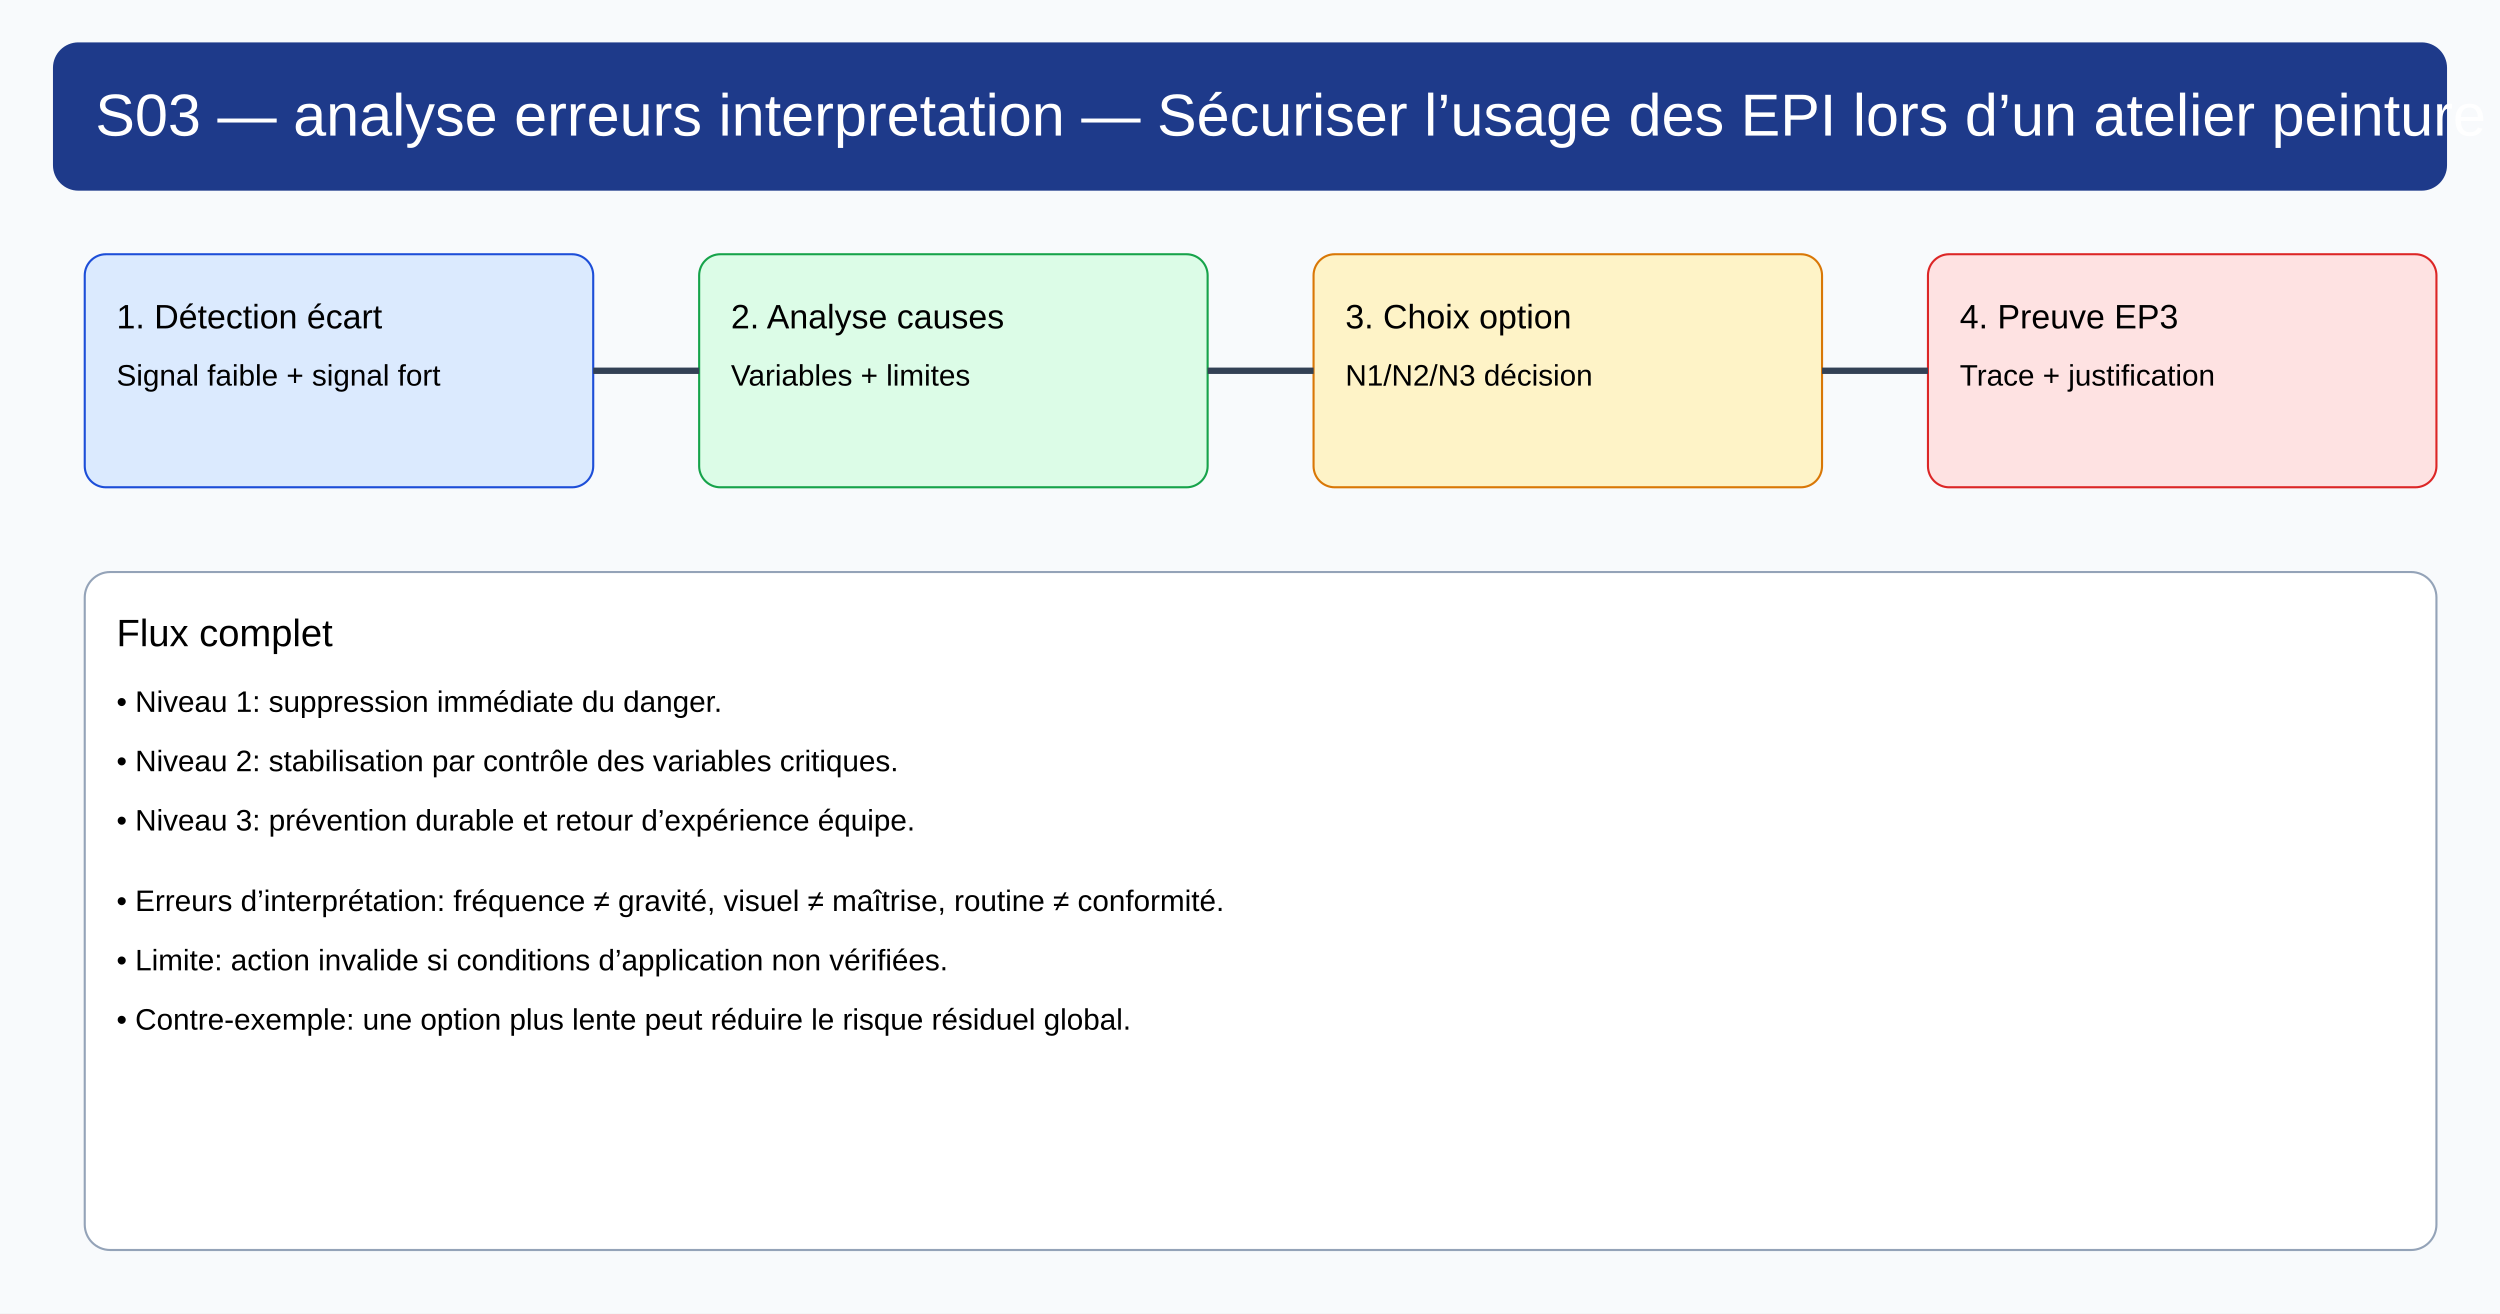
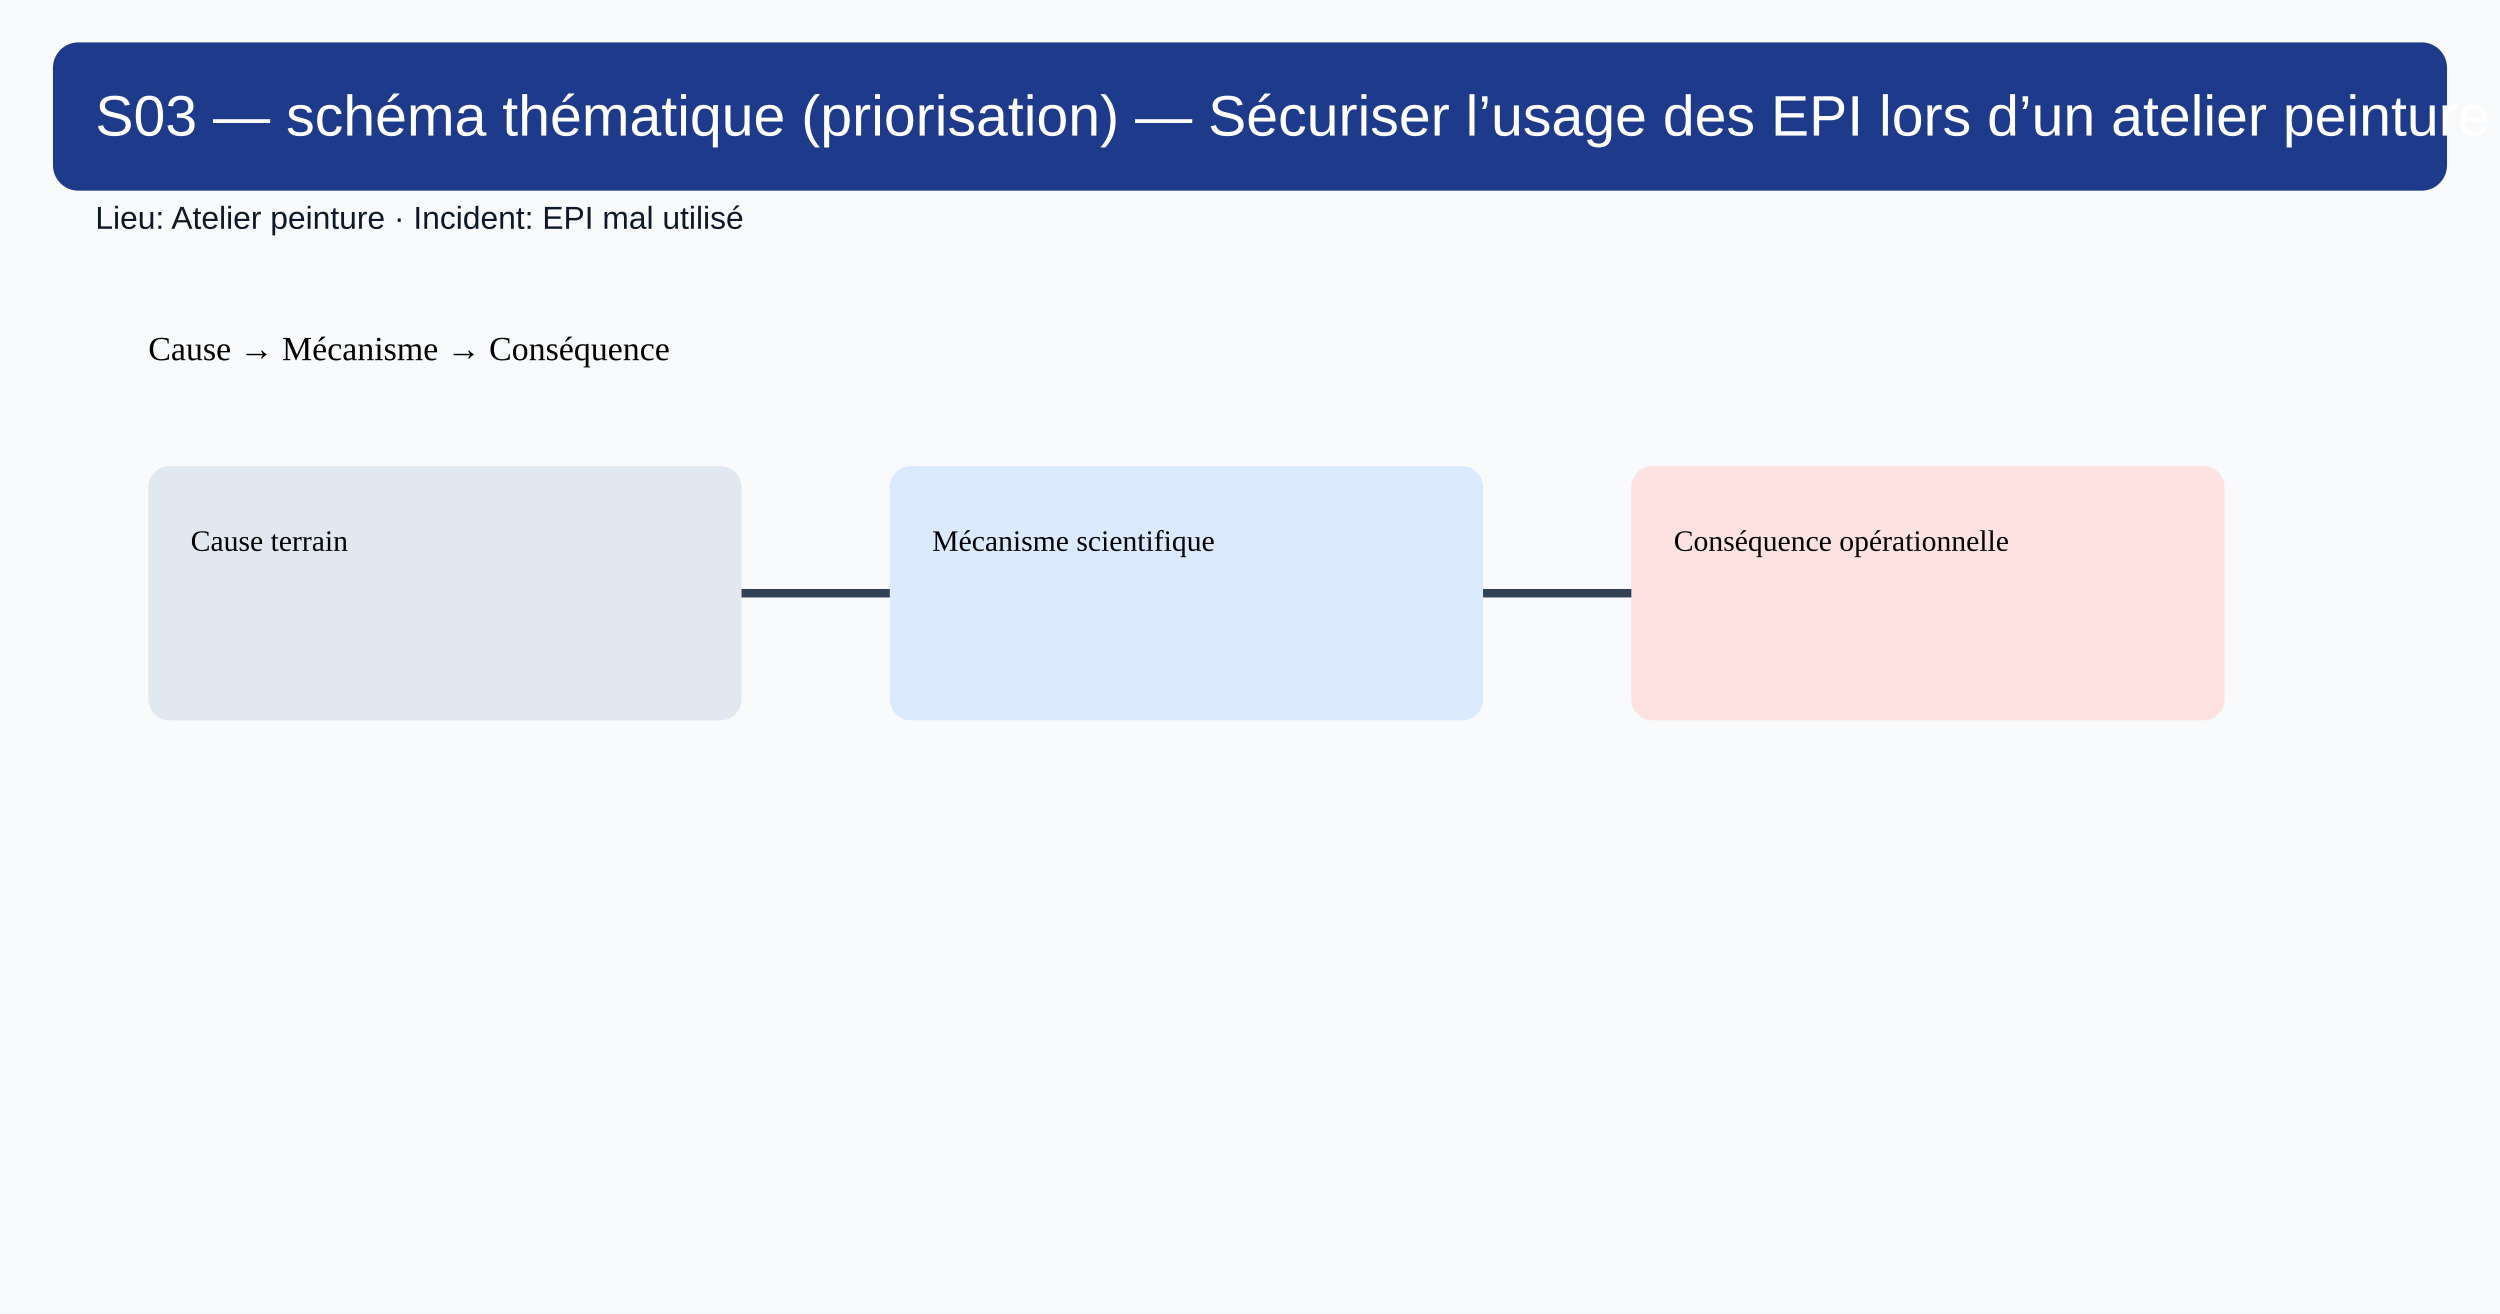
<svg xmlns="http://www.w3.org/2000/svg" width="1180" height="620" viewBox="0 0 1180 620">
  <rect width="1180" height="620" fill="#f8fafc" />
  <rect x="25" y="20" width="1130" height="70" rx="12" fill="#1e3a8a" />
-   <text x="45" y="64" fill="#fff" font-size="28" font-family="Arial">S03 — analyse erreurs interpretation — Sécuriser l’usage des EPI lors d’un atelier peinture</text>
-   <rect x="40" y="120" width="240" height="110" rx="10" fill="#dbeafe" stroke="#1d4ed8" />
-   <text x="55" y="155" font-size="16" font-family="Arial">1. Détection écart</text>
-   <text x="55" y="182" font-size="14" font-family="Arial">Signal faible + signal fort</text>
-   <rect x="330" y="120" width="240" height="110" rx="10" fill="#dcfce7" stroke="#16a34a" />
-   <text x="345" y="155" font-size="16" font-family="Arial">2. Analyse causes</text>
-   <text x="345" y="182" font-size="14" font-family="Arial">Variables + limites</text>
-   <rect x="620" y="120" width="240" height="110" rx="10" fill="#fef3c7" stroke="#d97706" />
-   <text x="635" y="155" font-size="16" font-family="Arial">3. Choix option</text>
-   <text x="635" y="182" font-size="14" font-family="Arial">N1/N2/N3 décision</text>
-   <rect x="910" y="120" width="240" height="110" rx="10" fill="#fee2e2" stroke="#dc2626" />
-   <text x="925" y="155" font-size="16" font-family="Arial">4. Preuve EP3</text>
-   <text x="925" y="182" font-size="14" font-family="Arial">Trace + justification</text>
-   <line x1="280" y1="175" x2="330" y2="175" stroke="#334155" stroke-width="3" />
-   <line x1="570" y1="175" x2="620" y2="175" stroke="#334155" stroke-width="3" />
-   <line x1="860" y1="175" x2="910" y2="175" stroke="#334155" stroke-width="3" />
-   <rect x="40" y="270" width="1110" height="320" rx="12" fill="#fff" stroke="#94a3b8" />
-   <text x="55" y="305" font-size="18" font-family="Arial">Flux complet</text>
-   <text x="55" y="336" font-size="14" font-family="Arial">• Niveau 1: suppression immédiate du danger.</text>
-   <text x="55" y="364" font-size="14" font-family="Arial">• Niveau 2: stabilisation par contrôle des variables critiques.</text>
-   <text x="55" y="392" font-size="14" font-family="Arial">• Niveau 3: prévention durable et retour d’expérience équipe.</text>
-   <text x="55" y="430" font-size="14" font-family="Arial">• Erreurs d’interprétation: fréquence ≠ gravité, visuel ≠ maîtrise, routine ≠ conformité.</text>
-   <text x="55" y="458" font-size="14" font-family="Arial">• Limite: action invalide si conditions d’application non vérifiées.</text>
-   <text x="55" y="486" font-size="14" font-family="Arial">• Contre-exemple: une option plus lente peut réduire le risque résiduel global.</text>
+   <text x="45" y="64" fill="#fff" font-size="27" font-family="Arial">S03 — schéma thématique (priorisation) — Sécuriser l’usage des EPI lors d’un atelier peinture</text>
+   <text x="45" y="108" fill="#0f172a" font-size="15" font-family="Arial">Lieu: Atelier peinture · Incident: EPI mal utilisé</text>
+   <text x="70" y="170" font-size="16">Cause → Mécanisme → Conséquence</text>
+   <rect x="70" y="220" width="280" height="120" rx="10" fill="#e2e8f0" />
+   <text x="90" y="260" font-size="14">Cause terrain</text>
+   <rect x="420" y="220" width="280" height="120" rx="10" fill="#dbeafe" />
+   <text x="440" y="260" font-size="14">Mécanisme scientifique</text>
+   <rect x="770" y="220" width="280" height="120" rx="10" fill="#fee2e2" />
+   <text x="790" y="260" font-size="14">Conséquence opérationnelle</text>
+   <line x1="350" y1="280" x2="420" y2="280" stroke="#334155" stroke-width="4" />
+   <line x1="700" y1="280" x2="770" y2="280" stroke="#334155" stroke-width="4" />
</svg>
